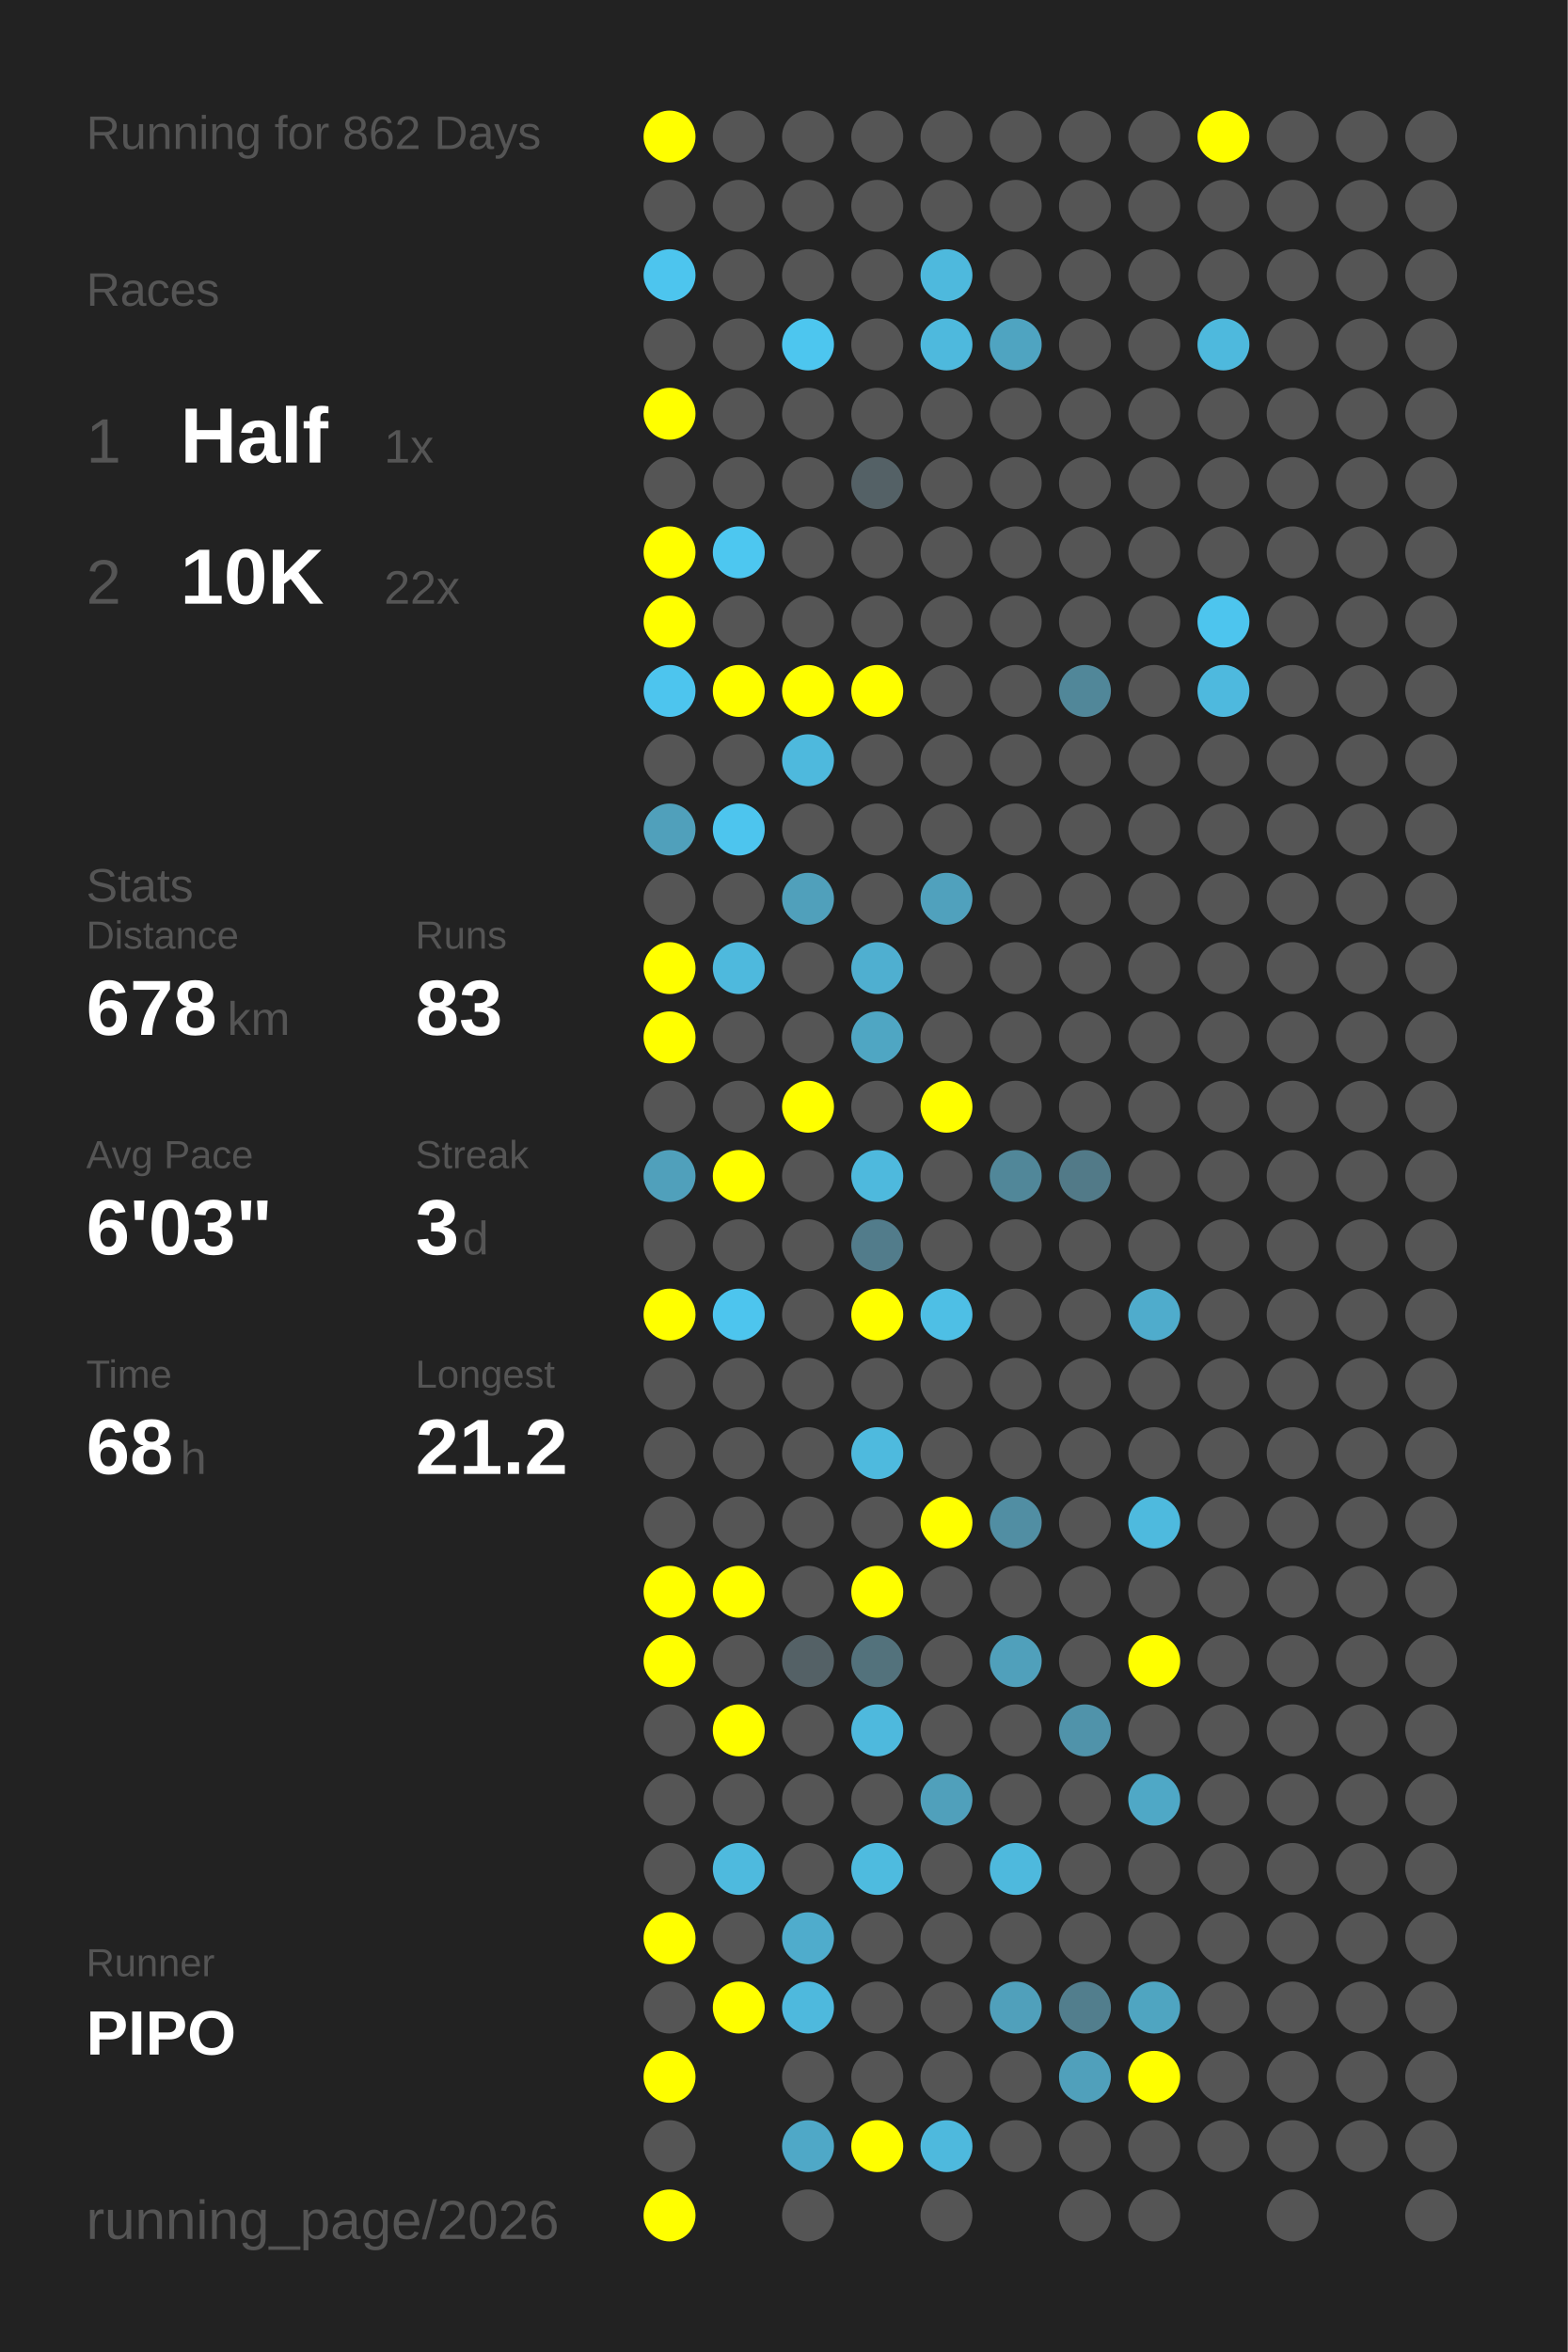
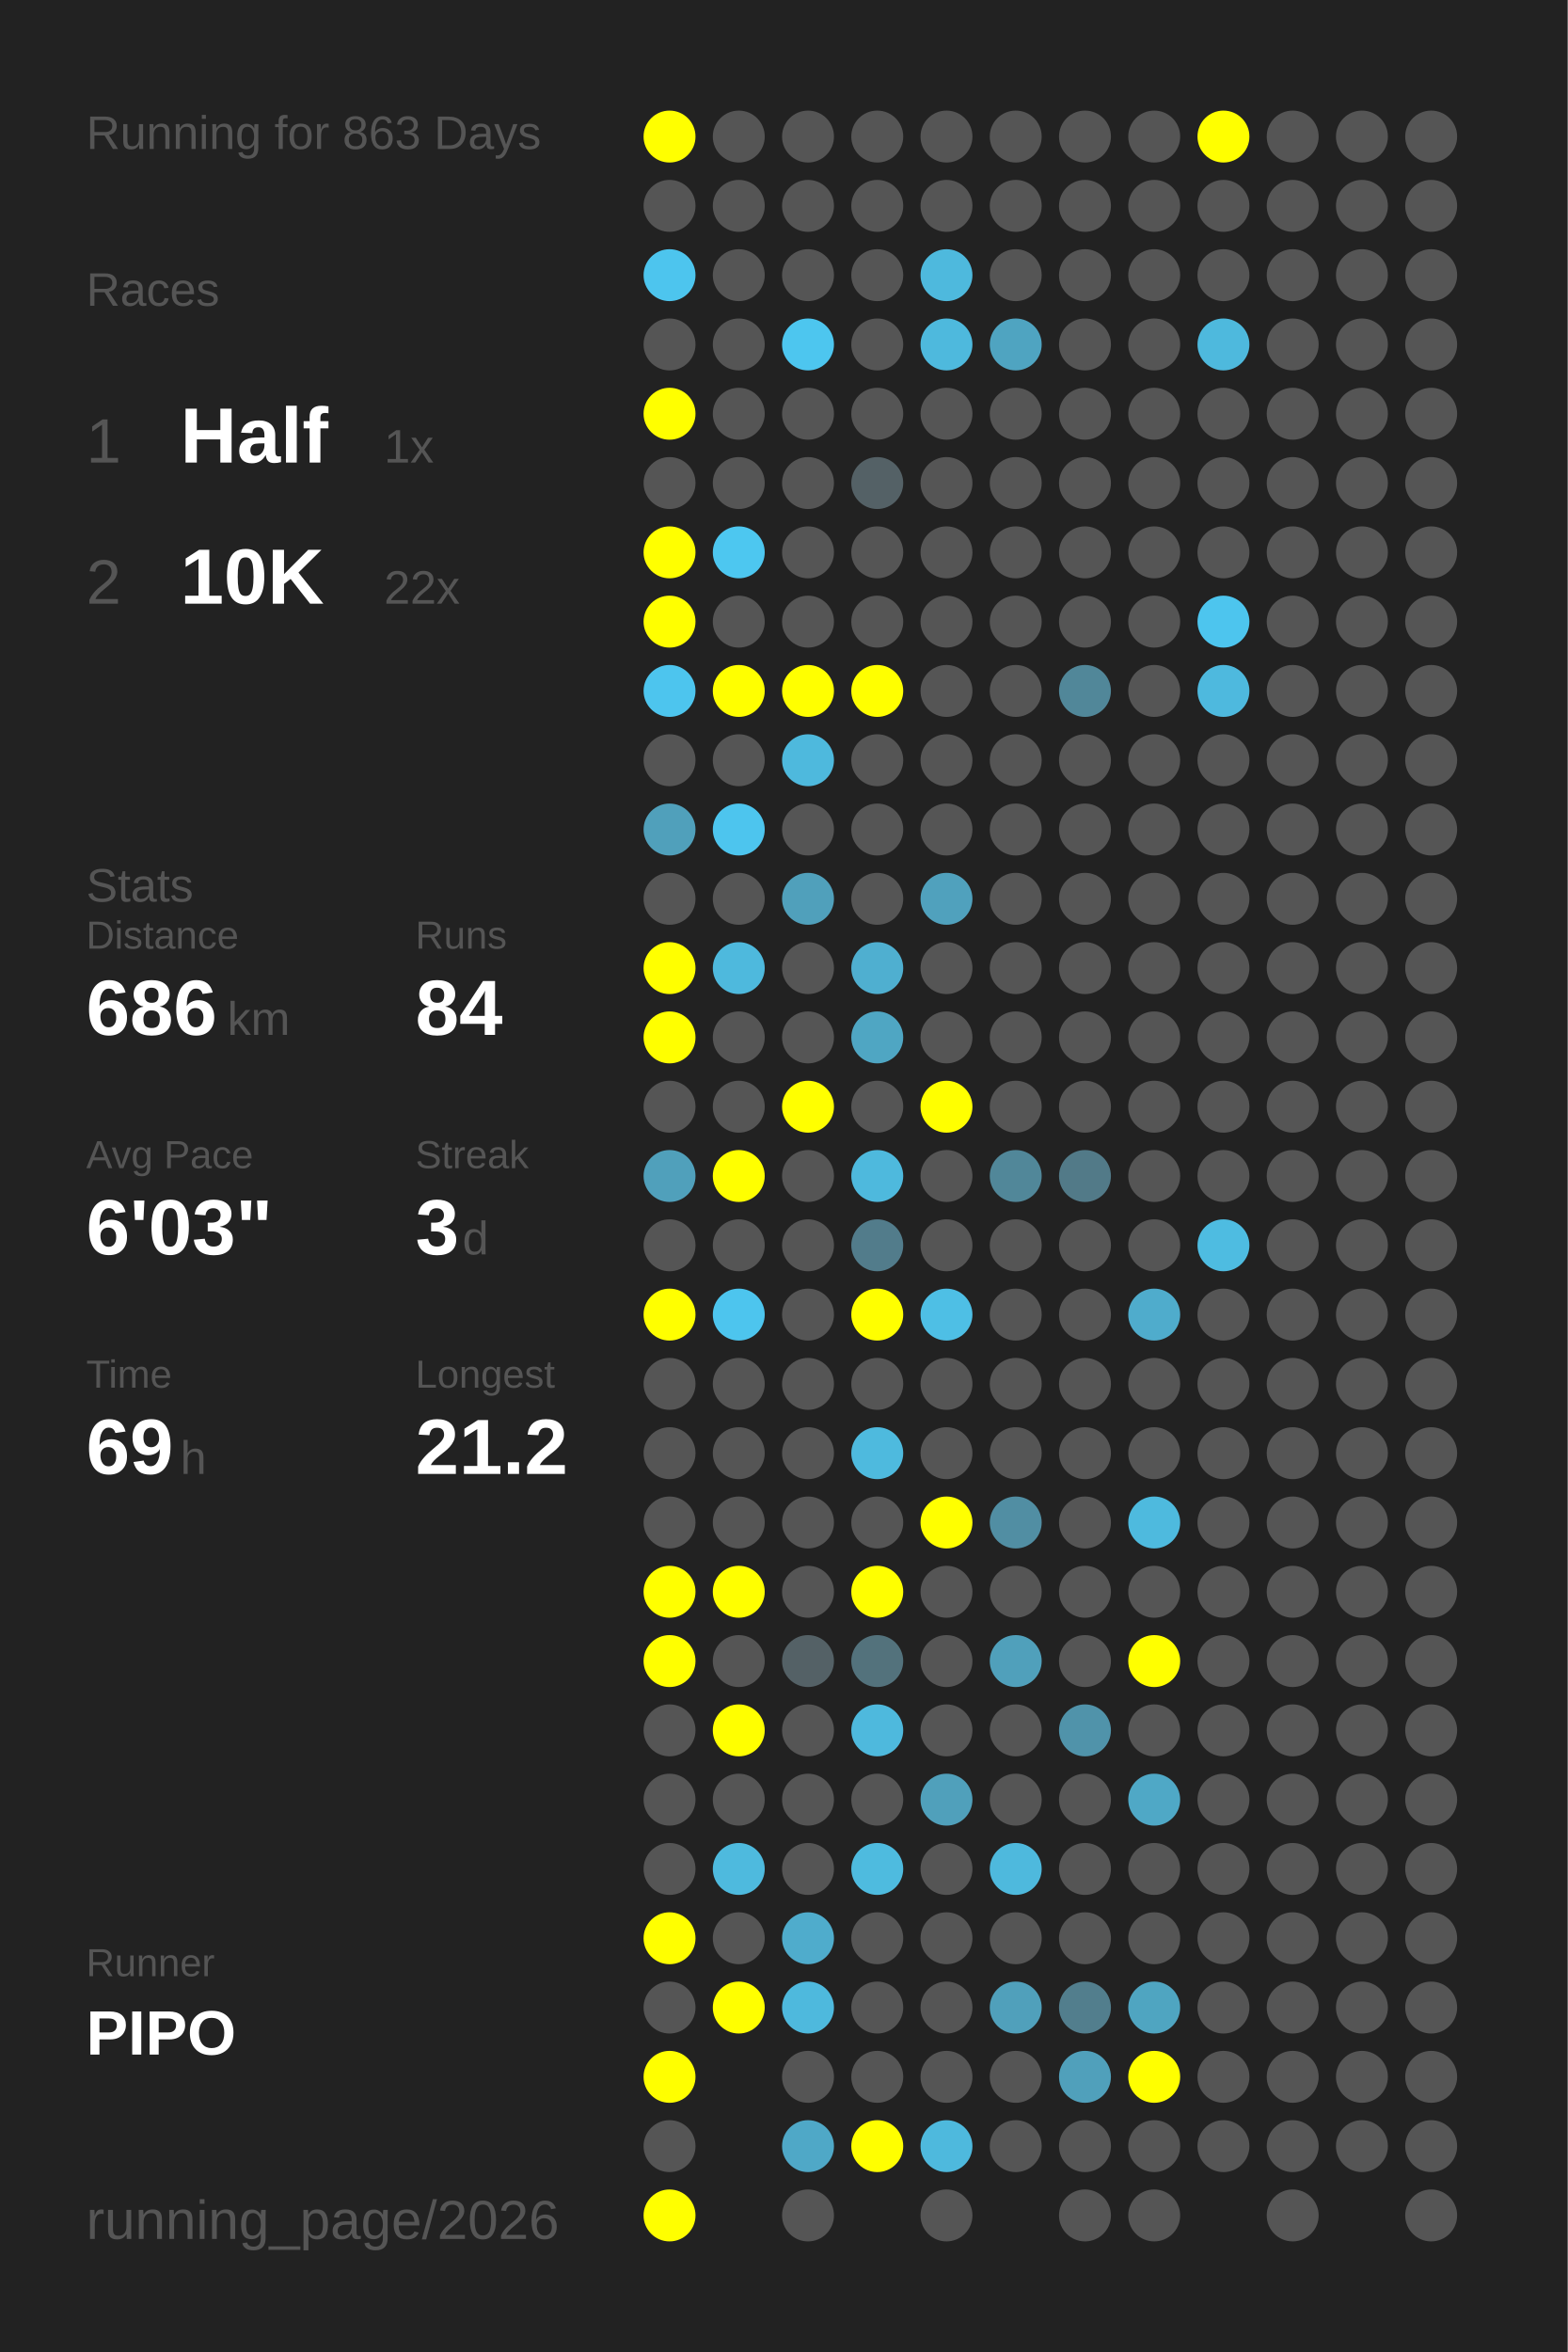
<svg xmlns="http://www.w3.org/2000/svg" baseProfile="full" height="300mm" version="1.1" viewBox="0,0,200,300" width="200mm">
  <defs />
  <rect fill="#222222" height="300" width="200" x="0" y="0" />
-   <text fill="#555555" style="font-size:6px; font-family:Arial;" x="11" y="19">Running for 862 Days</text>
+   <text fill="#555555" style="font-size:6px; font-family:Arial;" x="11" y="19">Running for 863 Days</text>
  <text fill="#555555" style="font-size:6px; font-family:Arial;" x="11" y="39">Races</text>
  <text fill="#555555" style="font-size:8px; font-family:Arial;" x="11" y="59">1</text>
  <text fill="#FFFFFF" style="font-size:10px; font-family:Arial; font-weight:bold;" x="23" y="59">Half</text>
  <text fill="#555555" style="font-size:6px; font-family:Arial;" x="49" y="59">1x</text>
  <text fill="#555555" style="font-size:8px; font-family:Arial;" x="11" y="77">2</text>
  <text fill="#FFFFFF" style="font-size:10px; font-family:Arial; font-weight:bold;" x="23" y="77">10K</text>
  <text fill="#555555" style="font-size:6px; font-family:Arial;" x="49" y="77">22x</text>
  <text fill="#555555" style="font-size:6px; font-family:Arial;" x="11" y="115">Stats</text>
  <text fill="#555555" style="font-size:5px; font-family:Arial;" x="11" y="121">Distance</text>
-   <text fill="#FFFFFF" style="font-size:10px; font-family:Arial; font-weight:bold;" x="11" y="132">678</text>
+   <text fill="#FFFFFF" style="font-size:10px; font-family:Arial; font-weight:bold;" x="11" y="132">686</text>
  <text fill="#555555" style="font-size:6px; font-family:Arial;" x="29" y="132">km</text>
  <text fill="#555555" style="font-size:5px; font-family:Arial;" x="53" y="121">Runs</text>
-   <text fill="#FFFFFF" style="font-size:10px; font-family:Arial; font-weight:bold;" x="53" y="132">83</text>
+   <text fill="#FFFFFF" style="font-size:10px; font-family:Arial; font-weight:bold;" x="53" y="132">84</text>
  <text fill="#555555" style="font-size:5px; font-family:Arial;" x="11" y="149">Avg Pace</text>
  <text fill="#FFFFFF" style="font-size:10px; font-family:Arial; font-weight:bold;" x="11" y="160">6'03"</text>
  <text fill="#555555" style="font-size:5px; font-family:Arial;" x="53" y="149">Streak</text>
  <text fill="#FFFFFF" style="font-size:10px; font-family:Arial; font-weight:bold;" x="53" y="160">3</text>
  <text fill="#555555" style="font-size:6px; font-family:Arial;" x="59" y="160">d</text>
  <text fill="#555555" style="font-size:5px; font-family:Arial;" x="11" y="177">Time</text>
-   <text fill="#FFFFFF" style="font-size:10px; font-family:Arial; font-weight:bold;" x="11" y="188">68</text>
+   <text fill="#FFFFFF" style="font-size:10px; font-family:Arial; font-weight:bold;" x="11" y="188">69</text>
  <text fill="#555555" style="font-size:6px; font-family:Arial;" x="23" y="188">h</text>
  <text fill="#555555" style="font-size:5px; font-family:Arial;" x="53" y="177">Longest</text>
  <text fill="#FFFFFF" style="font-size:10px; font-family:Arial; font-weight:bold;" x="53" y="188">21.2</text>
  <text fill="#555555" style="font-size:5px; font-family:Arial;" x="11" y="252.065">Runner</text>
  <text fill="#FFFFFF" style="font-size:8px; font-family:Arial; font-weight:bold;" x="11" y="262.065">PIPO</text>
  <text fill="#555555" style="font-size:7px; font-family:Arial;" x="11" y="285.581">running_page/2026</text>
  <circle cx="85.417" cy="17.419" fill="#FFFF00" r="3.312" />
  <circle cx="85.417" cy="26.258" fill="#555555" r="3.312" />
  <circle cx="85.417" cy="35.097" fill="#4dc5ee" r="3.312" />
  <circle cx="85.417" cy="43.935" fill="#555555" r="3.312" />
  <circle cx="85.417" cy="52.774" fill="#FFFF00" r="3.312" />
  <circle cx="85.417" cy="61.613" fill="#555555" r="3.312" />
  <circle cx="85.417" cy="70.452" fill="#FFFF00" r="3.312" />
  <circle cx="85.417" cy="79.29" fill="#FFFF00" r="3.312" />
  <circle cx="85.417" cy="88.129" fill="#4dc5ee" r="3.312" />
  <circle cx="85.417" cy="96.968" fill="#555555" r="3.312" />
  <circle cx="85.417" cy="105.806" fill="#50a0bb" r="3.312" />
  <circle cx="85.417" cy="114.645" fill="#555555" r="3.312" />
  <circle cx="85.417" cy="123.484" fill="#FFFF00" r="3.312" />
  <circle cx="85.417" cy="132.323" fill="#FFFF00" r="3.312" />
  <circle cx="85.417" cy="141.161" fill="#555555" r="3.312" />
  <circle cx="85.417" cy="150" fill="#50a0bb" r="3.312" />
  <circle cx="85.417" cy="158.839" fill="#555555" r="3.312" />
  <circle cx="85.417" cy="167.677" fill="#FFFF00" r="3.312" />
  <circle cx="85.417" cy="176.516" fill="#555555" r="3.312" />
  <circle cx="85.417" cy="185.355" fill="#555555" r="3.312" />
  <circle cx="85.417" cy="194.194" fill="#555555" r="3.312" />
  <circle cx="85.417" cy="203.032" fill="#FFFF00" r="3.312" />
  <circle cx="85.417" cy="211.871" fill="#FFFF00" r="3.312" />
  <circle cx="85.417" cy="220.71" fill="#555555" r="3.312" />
  <circle cx="85.417" cy="229.548" fill="#555555" r="3.312" />
  <circle cx="85.417" cy="238.387" fill="#555555" r="3.312" />
  <circle cx="85.417" cy="247.226" fill="#FFFF00" r="3.312" />
  <circle cx="85.417" cy="256.065" fill="#555555" r="3.312" />
  <circle cx="85.417" cy="264.903" fill="#FFFF00" r="3.312" />
  <circle cx="85.417" cy="273.742" fill="#555555" r="3.312" />
  <circle cx="85.417" cy="282.581" fill="#FFFF00" r="3.312" />
  <circle cx="94.25" cy="17.419" fill="#555555" r="3.312" />
  <circle cx="94.25" cy="26.258" fill="#555555" r="3.312" />
  <circle cx="94.25" cy="35.097" fill="#555555" r="3.312" />
  <circle cx="94.25" cy="43.935" fill="#555555" r="3.312" />
  <circle cx="94.25" cy="52.774" fill="#555555" r="3.312" />
  <circle cx="94.25" cy="61.613" fill="#555555" r="3.312" />
  <circle cx="94.25" cy="70.452" fill="#4dc7f0" r="3.312" />
  <circle cx="94.25" cy="79.29" fill="#555555" r="3.312" />
  <circle cx="94.25" cy="88.129" fill="#FFFF00" r="3.312" />
  <circle cx="94.25" cy="96.968" fill="#555555" r="3.312" />
  <circle cx="94.25" cy="105.806" fill="#4dc5ee" r="3.312" />
  <circle cx="94.25" cy="114.645" fill="#555555" r="3.312" />
  <circle cx="94.25" cy="123.484" fill="#4eb9dd" r="3.312" />
  <circle cx="94.25" cy="132.323" fill="#555555" r="3.312" />
  <circle cx="94.25" cy="141.161" fill="#555555" r="3.312" />
  <circle cx="94.25" cy="150" fill="#FFFF00" r="3.312" />
  <circle cx="94.25" cy="158.839" fill="#555555" r="3.312" />
  <circle cx="94.25" cy="167.677" fill="#4dc5ee" r="3.312" />
  <circle cx="94.25" cy="176.516" fill="#555555" r="3.312" />
  <circle cx="94.25" cy="185.355" fill="#555555" r="3.312" />
  <circle cx="94.25" cy="194.194" fill="#555555" r="3.312" />
  <circle cx="94.25" cy="203.032" fill="#FFFF00" r="3.312" />
  <circle cx="94.25" cy="211.871" fill="#555555" r="3.312" />
  <circle cx="94.25" cy="220.71" fill="#FFFF00" r="3.312" />
  <circle cx="94.25" cy="229.548" fill="#555555" r="3.312" />
  <circle cx="94.25" cy="238.387" fill="#4ebade" r="3.312" />
  <circle cx="94.25" cy="247.226" fill="#555555" r="3.312" />
  <circle cx="94.25" cy="256.065" fill="#FFFF00" r="3.312" />
  <circle cx="103.083" cy="17.419" fill="#555555" r="3.312" />
  <circle cx="103.083" cy="26.258" fill="#555555" r="3.312" />
  <circle cx="103.083" cy="35.097" fill="#555555" r="3.312" />
  <circle cx="103.083" cy="43.935" fill="#4dc6ef" r="3.312" />
  <circle cx="103.083" cy="52.774" fill="#555555" r="3.312" />
  <circle cx="103.083" cy="61.613" fill="#555555" r="3.312" />
  <circle cx="103.083" cy="70.452" fill="#555555" r="3.312" />
  <circle cx="103.083" cy="79.29" fill="#555555" r="3.312" />
  <circle cx="103.083" cy="88.129" fill="#FFFF00" r="3.312" />
  <circle cx="103.083" cy="96.968" fill="#4eb9dd" r="3.312" />
  <circle cx="103.083" cy="105.806" fill="#555555" r="3.312" />
  <circle cx="103.083" cy="114.645" fill="#50a0bb" r="3.312" />
  <circle cx="103.083" cy="123.484" fill="#555555" r="3.312" />
  <circle cx="103.083" cy="132.323" fill="#555555" r="3.312" />
  <circle cx="103.083" cy="141.161" fill="#FFFF00" r="3.312" />
  <circle cx="103.083" cy="150" fill="#555555" r="3.312" />
  <circle cx="103.083" cy="158.839" fill="#555555" r="3.312" />
  <circle cx="103.083" cy="167.677" fill="#555555" r="3.312" />
  <circle cx="103.083" cy="176.516" fill="#555555" r="3.312" />
  <circle cx="103.083" cy="185.355" fill="#555555" r="3.312" />
  <circle cx="103.083" cy="194.194" fill="#555555" r="3.312" />
  <circle cx="103.083" cy="203.032" fill="#555555" r="3.312" />
  <circle cx="103.083" cy="211.871" fill="#546166" r="3.312" />
  <circle cx="103.083" cy="220.71" fill="#555555" r="3.312" />
  <circle cx="103.083" cy="229.548" fill="#555555" r="3.312" />
  <circle cx="103.083" cy="238.387" fill="#555555" r="3.312" />
  <circle cx="103.083" cy="247.226" fill="#4faccc" r="3.312" />
  <circle cx="103.083" cy="256.065" fill="#4eb9dd" r="3.312" />
  <circle cx="103.083" cy="264.903" fill="#555555" r="3.312" />
  <circle cx="103.083" cy="273.742" fill="#4fa8c7" r="3.312" />
  <circle cx="103.083" cy="282.581" fill="#555555" r="3.312" />
  <circle cx="111.917" cy="17.419" fill="#555555" r="3.312" />
  <circle cx="111.917" cy="26.258" fill="#555555" r="3.312" />
  <circle cx="111.917" cy="35.097" fill="#555555" r="3.312" />
  <circle cx="111.917" cy="43.935" fill="#555555" r="3.312" />
  <circle cx="111.917" cy="52.774" fill="#555555" r="3.312" />
  <circle cx="111.917" cy="61.613" fill="#546166" r="3.312" />
  <circle cx="111.917" cy="70.452" fill="#555555" r="3.312" />
  <circle cx="111.917" cy="79.29" fill="#555555" r="3.312" />
  <circle cx="111.917" cy="88.129" fill="#FFFF00" r="3.312" />
  <circle cx="111.917" cy="96.968" fill="#555555" r="3.312" />
  <circle cx="111.917" cy="105.806" fill="#555555" r="3.312" />
  <circle cx="111.917" cy="114.645" fill="#555555" r="3.312" />
  <circle cx="111.917" cy="123.484" fill="#4fafd0" r="3.312" />
  <circle cx="111.917" cy="132.323" fill="#4fa6c3" r="3.312" />
  <circle cx="111.917" cy="141.161" fill="#555555" r="3.312" />
  <circle cx="111.917" cy="150" fill="#4eb9dd" r="3.312" />
  <circle cx="111.917" cy="158.839" fill="#527c8b" r="3.312" />
  <circle cx="111.917" cy="167.677" fill="#FFFF00" r="3.312" />
  <circle cx="111.917" cy="176.516" fill="#555555" r="3.312" />
  <circle cx="111.917" cy="185.355" fill="#4ebade" r="3.312" />
  <circle cx="111.917" cy="194.194" fill="#555555" r="3.312" />
  <circle cx="111.917" cy="203.032" fill="#FFFF00" r="3.312" />
  <circle cx="111.917" cy="211.871" fill="#53727c" r="3.312" />
  <circle cx="111.917" cy="220.71" fill="#4eb9dd" r="3.312" />
  <circle cx="111.917" cy="229.548" fill="#555555" r="3.312" />
  <circle cx="111.917" cy="238.387" fill="#4ebbdf" r="3.312" />
  <circle cx="111.917" cy="247.226" fill="#555555" r="3.312" />
  <circle cx="111.917" cy="256.065" fill="#555555" r="3.312" />
  <circle cx="111.917" cy="264.903" fill="#555555" r="3.312" />
  <circle cx="111.917" cy="273.742" fill="#FFFF00" r="3.312" />
  <circle cx="120.75" cy="17.419" fill="#555555" r="3.312" />
  <circle cx="120.75" cy="26.258" fill="#555555" r="3.312" />
  <circle cx="120.75" cy="35.097" fill="#4eb9dd" r="3.312" />
  <circle cx="120.75" cy="43.935" fill="#4eb9dd" r="3.312" />
  <circle cx="120.75" cy="52.774" fill="#555555" r="3.312" />
  <circle cx="120.75" cy="61.613" fill="#555555" r="3.312" />
  <circle cx="120.75" cy="70.452" fill="#555555" r="3.312" />
  <circle cx="120.75" cy="79.29" fill="#555555" r="3.312" />
  <circle cx="120.75" cy="88.129" fill="#555555" r="3.312" />
  <circle cx="120.75" cy="96.968" fill="#555555" r="3.312" />
  <circle cx="120.75" cy="105.806" fill="#555555" r="3.312" />
  <circle cx="120.75" cy="114.645" fill="#50a1bd" r="3.312" />
  <circle cx="120.75" cy="123.484" fill="#555555" r="3.312" />
  <circle cx="120.75" cy="132.323" fill="#555555" r="3.312" />
  <circle cx="120.75" cy="141.161" fill="#FFFF00" r="3.312" />
  <circle cx="120.75" cy="150" fill="#555555" r="3.312" />
  <circle cx="120.75" cy="158.839" fill="#555555" r="3.312" />
  <circle cx="120.75" cy="167.677" fill="#4ebfe5" r="3.312" />
  <circle cx="120.75" cy="176.516" fill="#555555" r="3.312" />
  <circle cx="120.75" cy="185.355" fill="#555555" r="3.312" />
  <circle cx="120.75" cy="194.194" fill="#FFFF00" r="3.312" />
  <circle cx="120.75" cy="203.032" fill="#555555" r="3.312" />
  <circle cx="120.75" cy="211.871" fill="#555555" r="3.312" />
  <circle cx="120.75" cy="220.71" fill="#555555" r="3.312" />
  <circle cx="120.75" cy="229.548" fill="#50a0bb" r="3.312" />
  <circle cx="120.75" cy="238.387" fill="#555555" r="3.312" />
  <circle cx="120.75" cy="247.226" fill="#555555" r="3.312" />
  <circle cx="120.75" cy="256.065" fill="#555555" r="3.312" />
  <circle cx="120.75" cy="264.903" fill="#555555" r="3.312" />
  <circle cx="120.75" cy="273.742" fill="#4eb9dd" r="3.312" />
  <circle cx="120.75" cy="282.581" fill="#555555" r="3.312" />
  <circle cx="129.583" cy="17.419" fill="#555555" r="3.312" />
  <circle cx="129.583" cy="26.258" fill="#555555" r="3.312" />
  <circle cx="129.583" cy="35.097" fill="#555555" r="3.312" />
  <circle cx="129.583" cy="43.935" fill="#4fa4c1" r="3.312" />
  <circle cx="129.583" cy="52.774" fill="#555555" r="3.312" />
  <circle cx="129.583" cy="61.613" fill="#555555" r="3.312" />
  <circle cx="129.583" cy="70.452" fill="#555555" r="3.312" />
  <circle cx="129.583" cy="79.29" fill="#555555" r="3.312" />
  <circle cx="129.583" cy="88.129" fill="#555555" r="3.312" />
  <circle cx="129.583" cy="96.968" fill="#555555" r="3.312" />
  <circle cx="129.583" cy="105.806" fill="#555555" r="3.312" />
  <circle cx="129.583" cy="114.645" fill="#555555" r="3.312" />
  <circle cx="129.583" cy="123.484" fill="#555555" r="3.312" />
  <circle cx="129.583" cy="132.323" fill="#555555" r="3.312" />
  <circle cx="129.583" cy="141.161" fill="#555555" r="3.312" />
  <circle cx="129.583" cy="150" fill="#518799" r="3.312" />
  <circle cx="129.583" cy="158.839" fill="#555555" r="3.312" />
  <circle cx="129.583" cy="167.677" fill="#555555" r="3.312" />
  <circle cx="129.583" cy="176.516" fill="#555555" r="3.312" />
  <circle cx="129.583" cy="185.355" fill="#555555" r="3.312" />
  <circle cx="129.583" cy="194.194" fill="#518ea3" r="3.312" />
  <circle cx="129.583" cy="203.032" fill="#555555" r="3.312" />
  <circle cx="129.583" cy="211.871" fill="#50a0bb" r="3.312" />
  <circle cx="129.583" cy="220.71" fill="#555555" r="3.312" />
  <circle cx="129.583" cy="229.548" fill="#555555" r="3.312" />
  <circle cx="129.583" cy="238.387" fill="#4eb9dd" r="3.312" />
  <circle cx="129.583" cy="247.226" fill="#555555" r="3.312" />
  <circle cx="129.583" cy="256.065" fill="#50a0bb" r="3.312" />
  <circle cx="129.583" cy="264.903" fill="#555555" r="3.312" />
  <circle cx="129.583" cy="273.742" fill="#555555" r="3.312" />
  <circle cx="138.417" cy="17.419" fill="#555555" r="3.312" />
  <circle cx="138.417" cy="26.258" fill="#555555" r="3.312" />
  <circle cx="138.417" cy="35.097" fill="#555555" r="3.312" />
  <circle cx="138.417" cy="43.935" fill="#555555" r="3.312" />
  <circle cx="138.417" cy="52.774" fill="#555555" r="3.312" />
  <circle cx="138.417" cy="61.613" fill="#555555" r="3.312" />
  <circle cx="138.417" cy="70.452" fill="#555555" r="3.312" />
  <circle cx="138.417" cy="79.29" fill="#555555" r="3.312" />
  <circle cx="138.417" cy="88.129" fill="#518799" r="3.312" />
  <circle cx="138.417" cy="96.968" fill="#555555" r="3.312" />
  <circle cx="138.417" cy="105.806" fill="#555555" r="3.312" />
  <circle cx="138.417" cy="114.645" fill="#555555" r="3.312" />
  <circle cx="138.417" cy="123.484" fill="#555555" r="3.312" />
  <circle cx="138.417" cy="132.323" fill="#555555" r="3.312" />
  <circle cx="138.417" cy="141.161" fill="#555555" r="3.312" />
  <circle cx="138.417" cy="150" fill="#527a88" r="3.312" />
  <circle cx="138.417" cy="158.839" fill="#555555" r="3.312" />
  <circle cx="138.417" cy="167.677" fill="#555555" r="3.312" />
  <circle cx="138.417" cy="176.516" fill="#555555" r="3.312" />
  <circle cx="138.417" cy="185.355" fill="#555555" r="3.312" />
  <circle cx="138.417" cy="194.194" fill="#555555" r="3.312" />
  <circle cx="138.417" cy="203.032" fill="#555555" r="3.312" />
  <circle cx="138.417" cy="211.871" fill="#555555" r="3.312" />
  <circle cx="138.417" cy="220.71" fill="#5093aa" r="3.312" />
  <circle cx="138.417" cy="229.548" fill="#555555" r="3.312" />
  <circle cx="138.417" cy="238.387" fill="#555555" r="3.312" />
  <circle cx="138.417" cy="247.226" fill="#555555" r="3.312" />
  <circle cx="138.417" cy="256.065" fill="#527e8d" r="3.312" />
  <circle cx="138.417" cy="264.903" fill="#50a0bb" r="3.312" />
  <circle cx="138.417" cy="273.742" fill="#555555" r="3.312" />
  <circle cx="138.417" cy="282.581" fill="#555555" r="3.312" />
  <circle cx="147.25" cy="17.419" fill="#555555" r="3.312" />
  <circle cx="147.25" cy="26.258" fill="#555555" r="3.312" />
  <circle cx="147.25" cy="35.097" fill="#555555" r="3.312" />
  <circle cx="147.25" cy="43.935" fill="#555555" r="3.312" />
  <circle cx="147.25" cy="52.774" fill="#555555" r="3.312" />
  <circle cx="147.25" cy="61.613" fill="#555555" r="3.312" />
  <circle cx="147.25" cy="70.452" fill="#555555" r="3.312" />
  <circle cx="147.25" cy="79.29" fill="#555555" r="3.312" />
  <circle cx="147.25" cy="88.129" fill="#555555" r="3.312" />
  <circle cx="147.25" cy="96.968" fill="#555555" r="3.312" />
  <circle cx="147.25" cy="105.806" fill="#555555" r="3.312" />
  <circle cx="147.25" cy="114.645" fill="#555555" r="3.312" />
  <circle cx="147.25" cy="123.484" fill="#555555" r="3.312" />
  <circle cx="147.25" cy="132.323" fill="#555555" r="3.312" />
  <circle cx="147.25" cy="141.161" fill="#555555" r="3.312" />
  <circle cx="147.25" cy="150" fill="#555555" r="3.312" />
  <circle cx="147.25" cy="158.839" fill="#555555" r="3.312" />
  <circle cx="147.25" cy="167.677" fill="#4faccc" r="3.312" />
  <circle cx="147.25" cy="176.516" fill="#555555" r="3.312" />
  <circle cx="147.25" cy="185.355" fill="#555555" r="3.312" />
  <circle cx="147.25" cy="194.194" fill="#4ebade" r="3.312" />
  <circle cx="147.25" cy="203.032" fill="#555555" r="3.312" />
  <circle cx="147.25" cy="211.871" fill="#FFFF00" r="3.312" />
  <circle cx="147.25" cy="220.71" fill="#555555" r="3.312" />
  <circle cx="147.25" cy="229.548" fill="#4fa8c6" r="3.312" />
  <circle cx="147.25" cy="238.387" fill="#555555" r="3.312" />
  <circle cx="147.25" cy="247.226" fill="#555555" r="3.312" />
  <circle cx="147.25" cy="256.065" fill="#4fa5c1" r="3.312" />
  <circle cx="147.25" cy="264.903" fill="#FFFF00" r="3.312" />
  <circle cx="147.25" cy="273.742" fill="#555555" r="3.312" />
  <circle cx="147.25" cy="282.581" fill="#555555" r="3.312" />
  <circle cx="156.083" cy="17.419" fill="#FFFF00" r="3.312" />
  <circle cx="156.083" cy="26.258" fill="#555555" r="3.312" />
  <circle cx="156.083" cy="35.097" fill="#555555" r="3.312" />
  <circle cx="156.083" cy="43.935" fill="#4eb9dd" r="3.312" />
  <circle cx="156.083" cy="52.774" fill="#555555" r="3.312" />
  <circle cx="156.083" cy="61.613" fill="#555555" r="3.312" />
  <circle cx="156.083" cy="70.452" fill="#555555" r="3.312" />
  <circle cx="156.083" cy="79.29" fill="#4dc5ee" r="3.312" />
  <circle cx="156.083" cy="88.129" fill="#4eb9de" r="3.312" />
  <circle cx="156.083" cy="96.968" fill="#555555" r="3.312" />
  <circle cx="156.083" cy="105.806" fill="#555555" r="3.312" />
  <circle cx="156.083" cy="114.645" fill="#555555" r="3.312" />
  <circle cx="156.083" cy="123.484" fill="#555555" r="3.312" />
  <circle cx="156.083" cy="132.323" fill="#555555" r="3.312" />
  <circle cx="156.083" cy="141.161" fill="#555555" r="3.312" />
  <circle cx="156.083" cy="150" fill="#555555" r="3.312" />
-   <circle cx="156.083" cy="158.839" fill="#555555" r="3.312" />
+   <circle cx="156.083" cy="158.839" fill="#4ebce1" r="3.312" />
  <circle cx="156.083" cy="167.677" fill="#555555" r="3.312" />
  <circle cx="156.083" cy="176.516" fill="#555555" r="3.312" />
  <circle cx="156.083" cy="185.355" fill="#555555" r="3.312" />
  <circle cx="156.083" cy="194.194" fill="#555555" r="3.312" />
  <circle cx="156.083" cy="203.032" fill="#555555" r="3.312" />
  <circle cx="156.083" cy="211.871" fill="#555555" r="3.312" />
  <circle cx="156.083" cy="220.71" fill="#555555" r="3.312" />
  <circle cx="156.083" cy="229.548" fill="#555555" r="3.312" />
  <circle cx="156.083" cy="238.387" fill="#555555" r="3.312" />
  <circle cx="156.083" cy="247.226" fill="#555555" r="3.312" />
  <circle cx="156.083" cy="256.065" fill="#555555" r="3.312" />
  <circle cx="156.083" cy="264.903" fill="#555555" r="3.312" />
  <circle cx="156.083" cy="273.742" fill="#555555" r="3.312" />
  <circle cx="164.917" cy="17.419" fill="#555555" r="3.312" />
  <circle cx="164.917" cy="26.258" fill="#555555" r="3.312" />
  <circle cx="164.917" cy="35.097" fill="#555555" r="3.312" />
  <circle cx="164.917" cy="43.935" fill="#555555" r="3.312" />
  <circle cx="164.917" cy="52.774" fill="#555555" r="3.312" />
  <circle cx="164.917" cy="61.613" fill="#555555" r="3.312" />
  <circle cx="164.917" cy="70.452" fill="#555555" r="3.312" />
  <circle cx="164.917" cy="79.29" fill="#555555" r="3.312" />
  <circle cx="164.917" cy="88.129" fill="#555555" r="3.312" />
  <circle cx="164.917" cy="96.968" fill="#555555" r="3.312" />
  <circle cx="164.917" cy="105.806" fill="#555555" r="3.312" />
  <circle cx="164.917" cy="114.645" fill="#555555" r="3.312" />
  <circle cx="164.917" cy="123.484" fill="#555555" r="3.312" />
  <circle cx="164.917" cy="132.323" fill="#555555" r="3.312" />
  <circle cx="164.917" cy="141.161" fill="#555555" r="3.312" />
  <circle cx="164.917" cy="150" fill="#555555" r="3.312" />
  <circle cx="164.917" cy="158.839" fill="#555555" r="3.312" />
  <circle cx="164.917" cy="167.677" fill="#555555" r="3.312" />
  <circle cx="164.917" cy="176.516" fill="#555555" r="3.312" />
  <circle cx="164.917" cy="185.355" fill="#555555" r="3.312" />
  <circle cx="164.917" cy="194.194" fill="#555555" r="3.312" />
  <circle cx="164.917" cy="203.032" fill="#555555" r="3.312" />
  <circle cx="164.917" cy="211.871" fill="#555555" r="3.312" />
  <circle cx="164.917" cy="220.71" fill="#555555" r="3.312" />
  <circle cx="164.917" cy="229.548" fill="#555555" r="3.312" />
  <circle cx="164.917" cy="238.387" fill="#555555" r="3.312" />
  <circle cx="164.917" cy="247.226" fill="#555555" r="3.312" />
  <circle cx="164.917" cy="256.065" fill="#555555" r="3.312" />
  <circle cx="164.917" cy="264.903" fill="#555555" r="3.312" />
  <circle cx="164.917" cy="273.742" fill="#555555" r="3.312" />
  <circle cx="164.917" cy="282.581" fill="#555555" r="3.312" />
  <circle cx="173.75" cy="17.419" fill="#555555" r="3.312" />
  <circle cx="173.75" cy="26.258" fill="#555555" r="3.312" />
  <circle cx="173.75" cy="35.097" fill="#555555" r="3.312" />
  <circle cx="173.75" cy="43.935" fill="#555555" r="3.312" />
  <circle cx="173.75" cy="52.774" fill="#555555" r="3.312" />
  <circle cx="173.75" cy="61.613" fill="#555555" r="3.312" />
  <circle cx="173.75" cy="70.452" fill="#555555" r="3.312" />
  <circle cx="173.75" cy="79.29" fill="#555555" r="3.312" />
  <circle cx="173.75" cy="88.129" fill="#555555" r="3.312" />
  <circle cx="173.75" cy="96.968" fill="#555555" r="3.312" />
  <circle cx="173.75" cy="105.806" fill="#555555" r="3.312" />
  <circle cx="173.75" cy="114.645" fill="#555555" r="3.312" />
  <circle cx="173.75" cy="123.484" fill="#555555" r="3.312" />
  <circle cx="173.75" cy="132.323" fill="#555555" r="3.312" />
  <circle cx="173.75" cy="141.161" fill="#555555" r="3.312" />
  <circle cx="173.75" cy="150" fill="#555555" r="3.312" />
  <circle cx="173.75" cy="158.839" fill="#555555" r="3.312" />
  <circle cx="173.75" cy="167.677" fill="#555555" r="3.312" />
  <circle cx="173.75" cy="176.516" fill="#555555" r="3.312" />
  <circle cx="173.75" cy="185.355" fill="#555555" r="3.312" />
  <circle cx="173.75" cy="194.194" fill="#555555" r="3.312" />
  <circle cx="173.75" cy="203.032" fill="#555555" r="3.312" />
  <circle cx="173.75" cy="211.871" fill="#555555" r="3.312" />
  <circle cx="173.75" cy="220.71" fill="#555555" r="3.312" />
  <circle cx="173.75" cy="229.548" fill="#555555" r="3.312" />
  <circle cx="173.75" cy="238.387" fill="#555555" r="3.312" />
  <circle cx="173.75" cy="247.226" fill="#555555" r="3.312" />
  <circle cx="173.75" cy="256.065" fill="#555555" r="3.312" />
  <circle cx="173.75" cy="264.903" fill="#555555" r="3.312" />
  <circle cx="173.75" cy="273.742" fill="#555555" r="3.312" />
  <circle cx="182.583" cy="17.419" fill="#555555" r="3.312" />
  <circle cx="182.583" cy="26.258" fill="#555555" r="3.312" />
  <circle cx="182.583" cy="35.097" fill="#555555" r="3.312" />
  <circle cx="182.583" cy="43.935" fill="#555555" r="3.312" />
  <circle cx="182.583" cy="52.774" fill="#555555" r="3.312" />
  <circle cx="182.583" cy="61.613" fill="#555555" r="3.312" />
  <circle cx="182.583" cy="70.452" fill="#555555" r="3.312" />
  <circle cx="182.583" cy="79.29" fill="#555555" r="3.312" />
  <circle cx="182.583" cy="88.129" fill="#555555" r="3.312" />
  <circle cx="182.583" cy="96.968" fill="#555555" r="3.312" />
  <circle cx="182.583" cy="105.806" fill="#555555" r="3.312" />
  <circle cx="182.583" cy="114.645" fill="#555555" r="3.312" />
  <circle cx="182.583" cy="123.484" fill="#555555" r="3.312" />
  <circle cx="182.583" cy="132.323" fill="#555555" r="3.312" />
  <circle cx="182.583" cy="141.161" fill="#555555" r="3.312" />
  <circle cx="182.583" cy="150" fill="#555555" r="3.312" />
  <circle cx="182.583" cy="158.839" fill="#555555" r="3.312" />
  <circle cx="182.583" cy="167.677" fill="#555555" r="3.312" />
  <circle cx="182.583" cy="176.516" fill="#555555" r="3.312" />
  <circle cx="182.583" cy="185.355" fill="#555555" r="3.312" />
  <circle cx="182.583" cy="194.194" fill="#555555" r="3.312" />
  <circle cx="182.583" cy="203.032" fill="#555555" r="3.312" />
  <circle cx="182.583" cy="211.871" fill="#555555" r="3.312" />
  <circle cx="182.583" cy="220.71" fill="#555555" r="3.312" />
  <circle cx="182.583" cy="229.548" fill="#555555" r="3.312" />
  <circle cx="182.583" cy="238.387" fill="#555555" r="3.312" />
  <circle cx="182.583" cy="247.226" fill="#555555" r="3.312" />
  <circle cx="182.583" cy="256.065" fill="#555555" r="3.312" />
  <circle cx="182.583" cy="264.903" fill="#555555" r="3.312" />
  <circle cx="182.583" cy="273.742" fill="#555555" r="3.312" />
  <circle cx="182.583" cy="282.581" fill="#555555" r="3.312" />
</svg>
